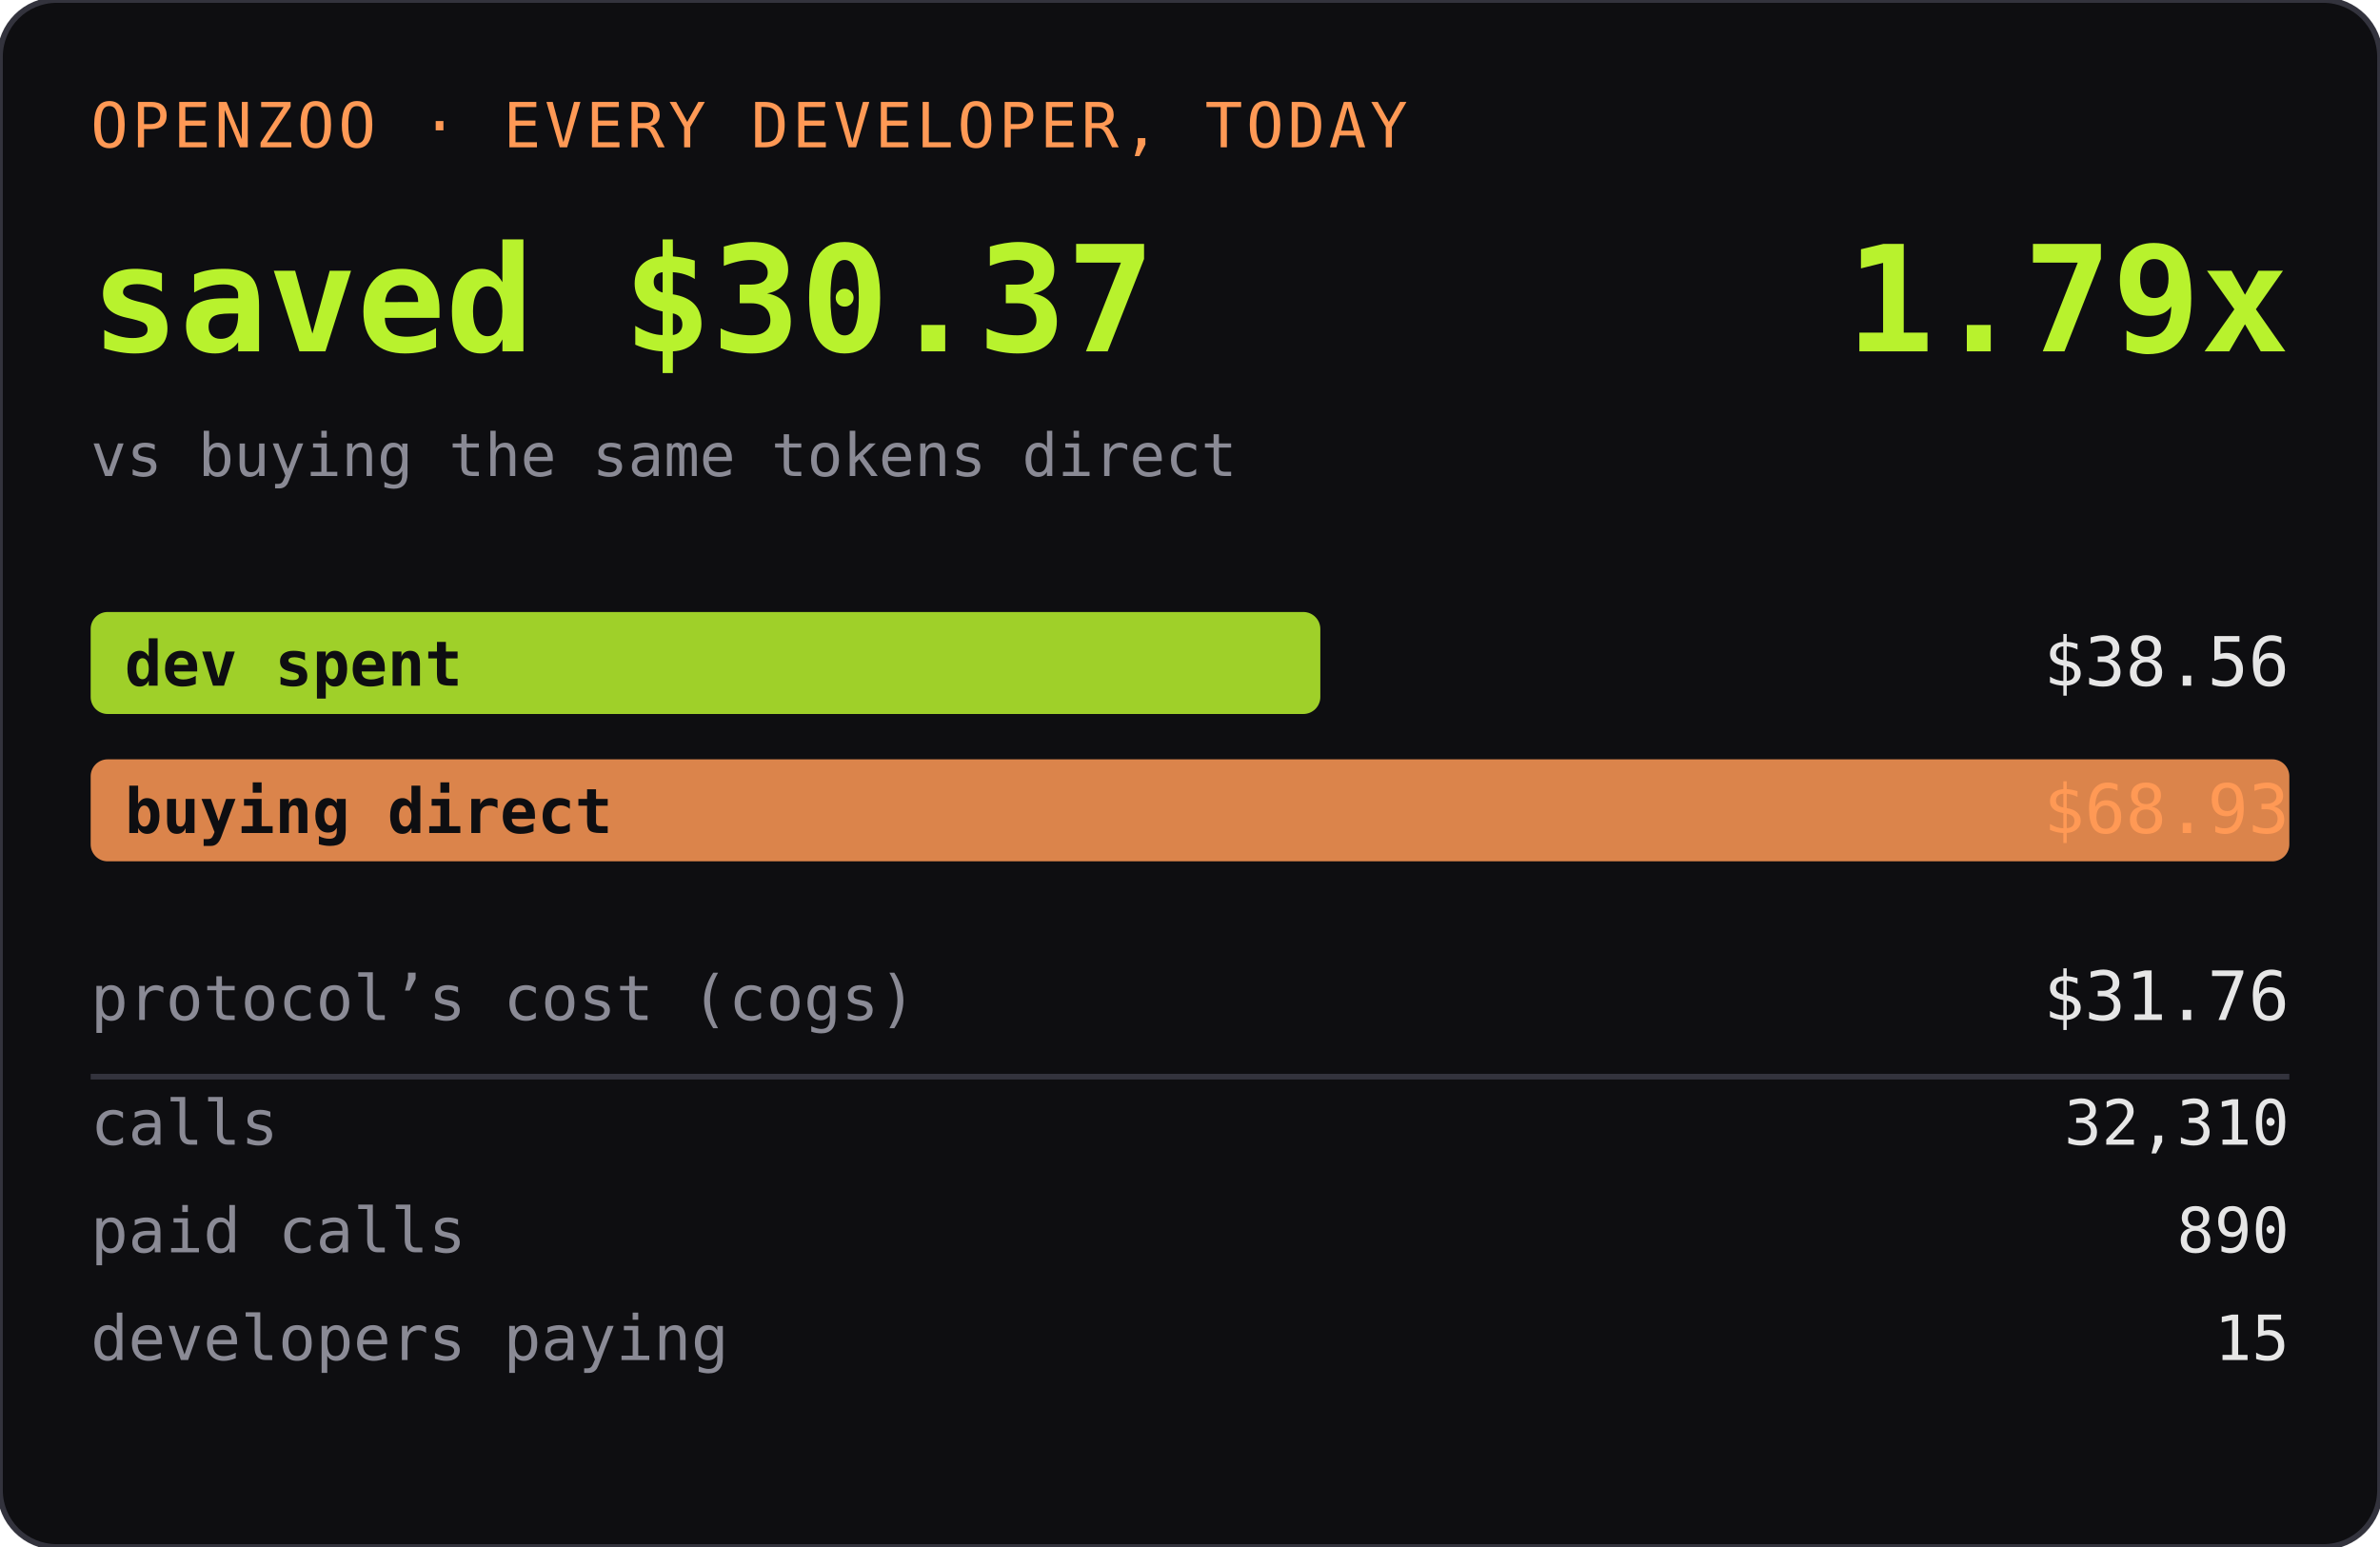
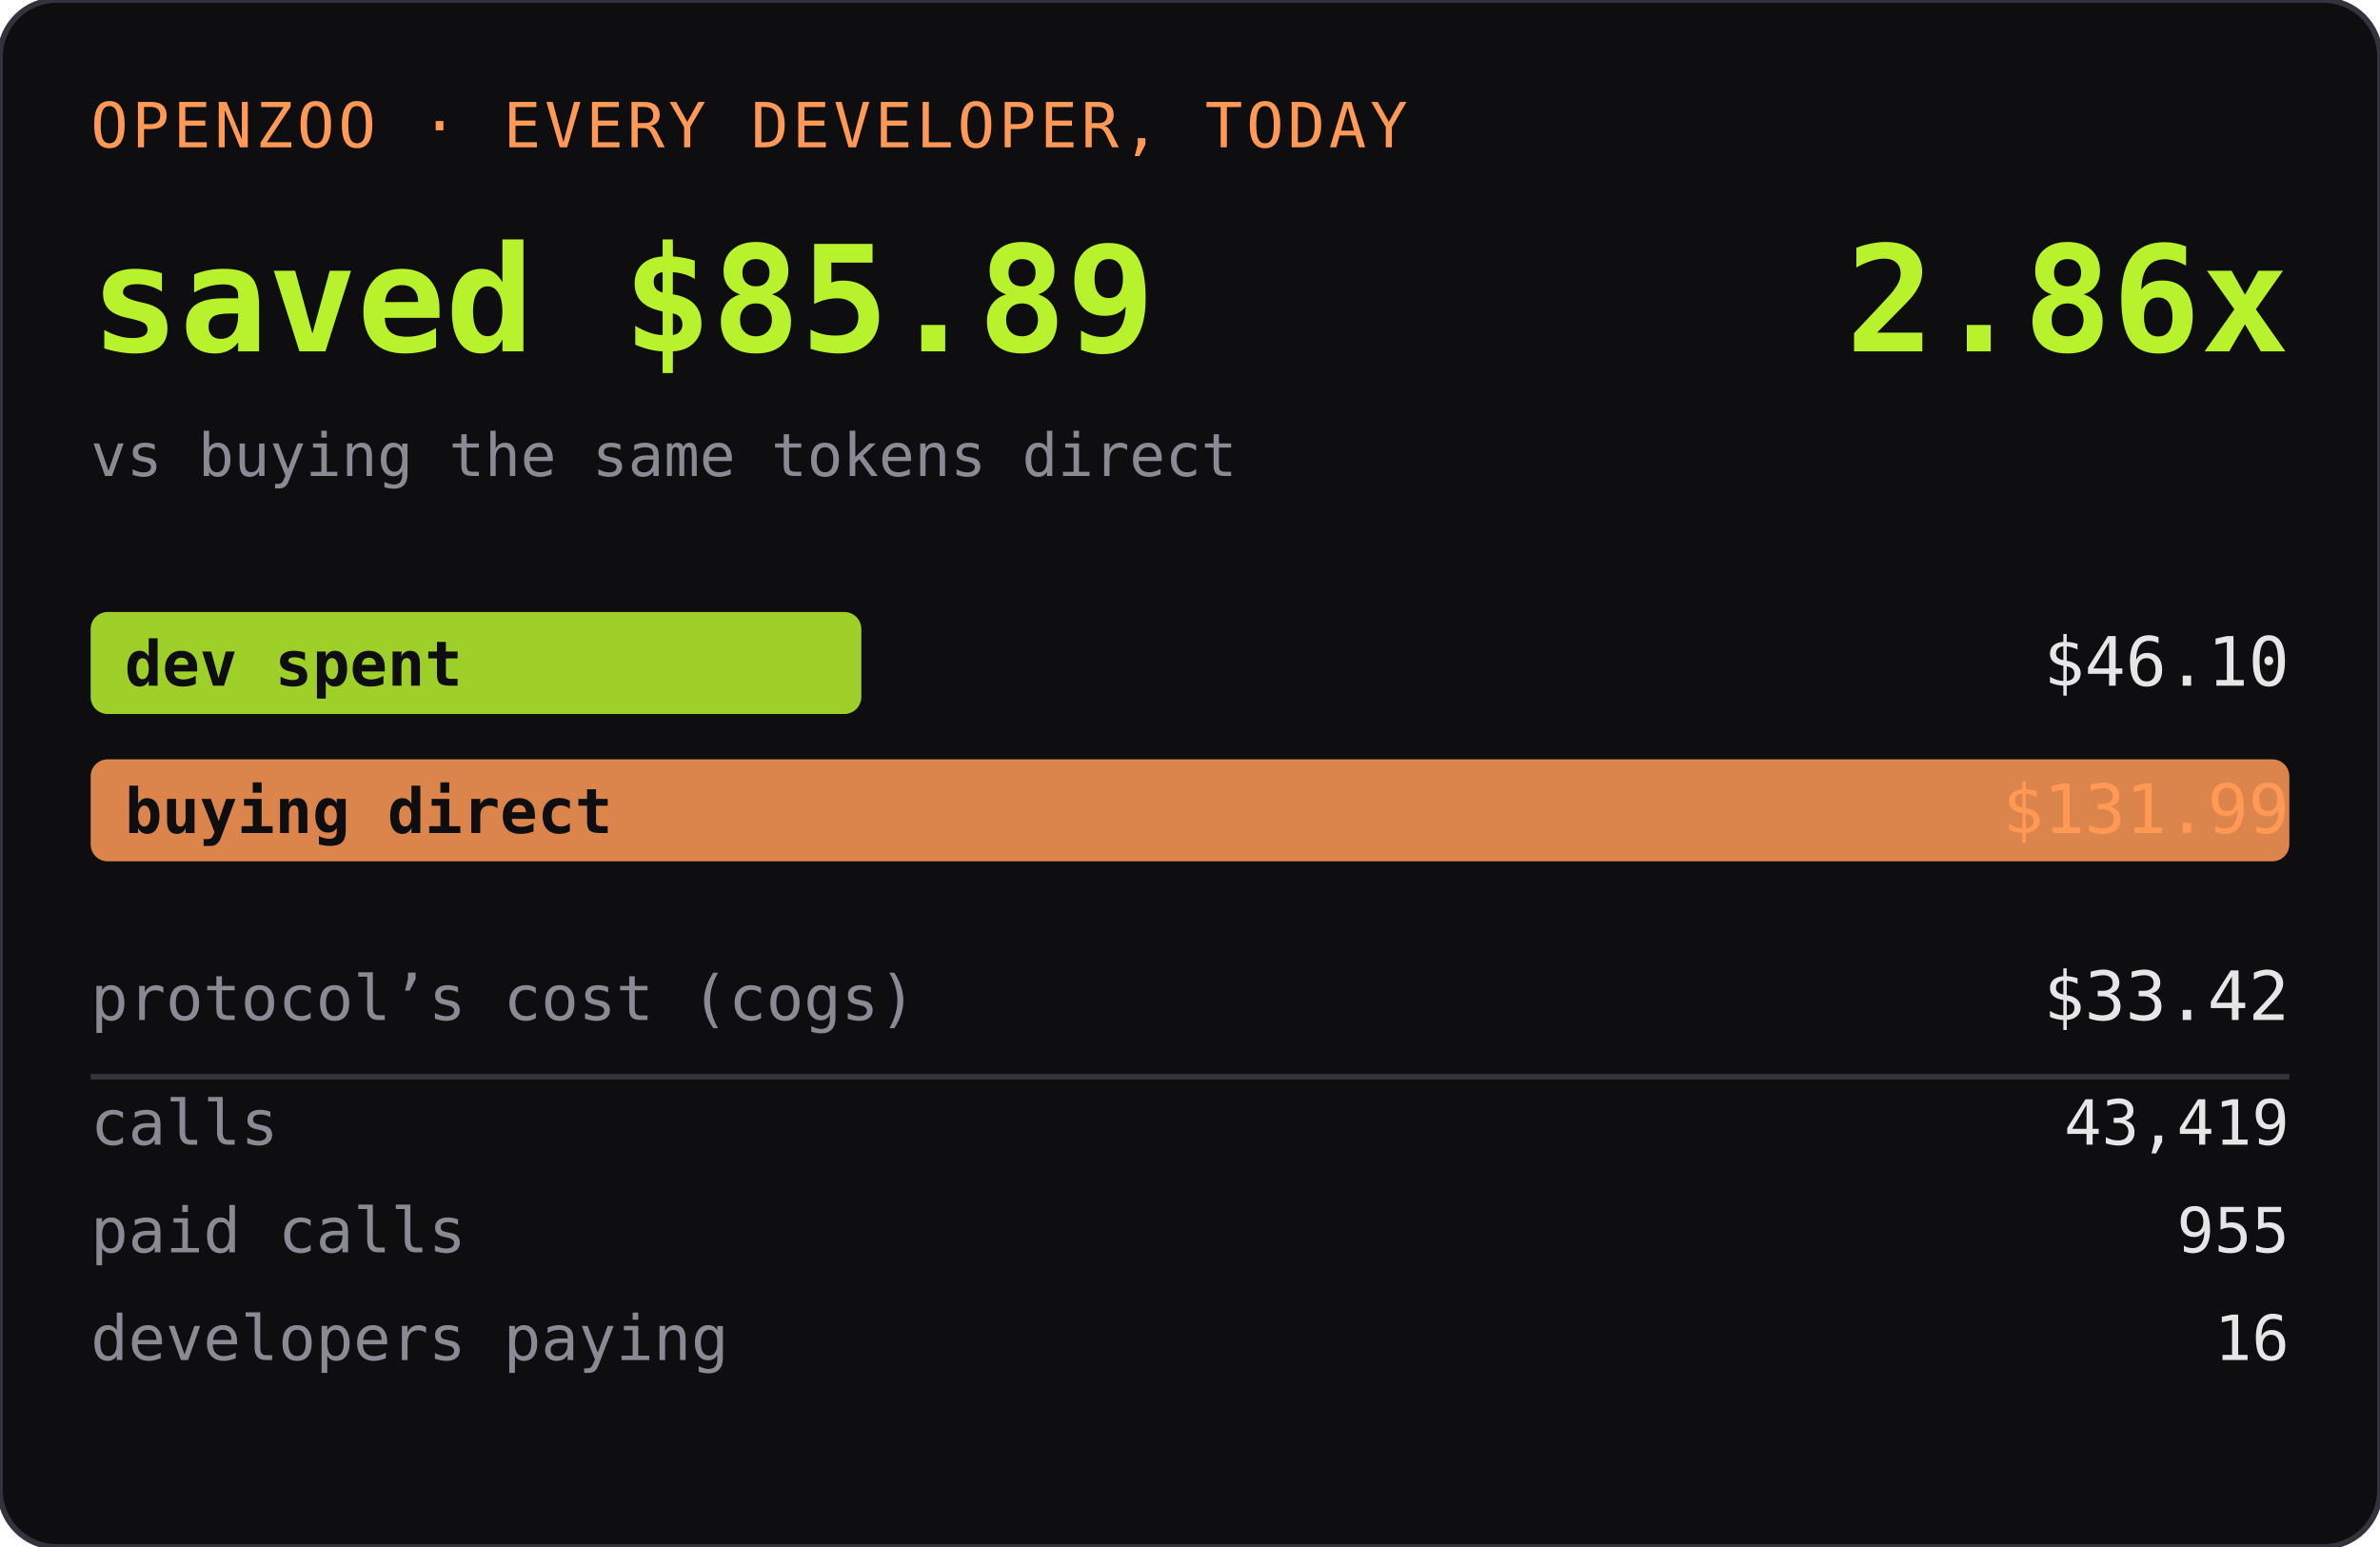
<svg xmlns="http://www.w3.org/2000/svg" width="420" height="273" role="img" aria-label="OPENZOO · EVERY DEVELOPER, TODAY">
  <rect width="420" height="273" rx="10" fill="#0e0e11" />
  <rect width="420" height="273" rx="10" fill="none" stroke="#33333d" />
  <text x="16" y="26" font-family="ui-monospace,SFMono-Regular,Menlo,monospace" font-size="11" fill="#ff9955" letter-spacing="0.06em">OPENZOO · EVERY DEVELOPER, TODAY</text>
-   <text x="16" y="62" font-family="ui-monospace,SFMono-Regular,Menlo,monospace" font-size="26" font-weight="600" fill="#b8f22d">saved $30.37</text>
-   <text x="404" y="62" text-anchor="end" font-family="ui-monospace,SFMono-Regular,Menlo,monospace" font-size="26" font-weight="600" fill="#b8f22d">1.79x</text>
+   <text x="16" y="62" font-family="ui-monospace,SFMono-Regular,Menlo,monospace" font-size="26" font-weight="600" fill="#b8f22d">saved $85.89</text>
+   <text x="404" y="62" text-anchor="end" font-family="ui-monospace,SFMono-Regular,Menlo,monospace" font-size="26" font-weight="600" fill="#b8f22d">2.86x</text>
  <text x="16" y="84" font-family="ui-monospace,SFMono-Regular,Menlo,monospace" font-size="10.5" fill="#8a8a95">vs buying the same tokens direct</text>
-   <rect x="16" y="108" width="217" height="18" rx="3" fill="#b8f22d" opacity="0.85" />
+   <rect x="16" y="108" width="136" height="18" rx="3" fill="#b8f22d" opacity="0.85" />
  <text x="22" y="121" font-family="ui-monospace,SFMono-Regular,Menlo,monospace" font-size="11" fill="#0e0e11" font-weight="600">dev spent</text>
-   <text x="404" y="121" text-anchor="end" font-family="ui-monospace,SFMono-Regular,Menlo,monospace" font-size="12" fill="#e6e6e6">$38.56</text>
+   <text x="404" y="121" text-anchor="end" font-family="ui-monospace,SFMono-Regular,Menlo,monospace" font-size="12" fill="#e6e6e6">$46.10</text>
  <rect x="16" y="134" width="388" height="18" rx="3" fill="#ff9955" opacity="0.85" />
  <text x="22" y="147" font-family="ui-monospace,SFMono-Regular,Menlo,monospace" font-size="11" fill="#0e0e11" font-weight="600">buying direct</text>
-   <text x="404" y="147" text-anchor="end" font-family="ui-monospace,SFMono-Regular,Menlo,monospace" font-size="12" fill="#ff9955">$68.93</text>
+   <text x="404" y="147" text-anchor="end" font-family="ui-monospace,SFMono-Regular,Menlo,monospace" font-size="12" fill="#ff9955">$131.99</text>
  <text x="16" y="180" font-family="ui-monospace,SFMono-Regular,Menlo,monospace" font-size="11" fill="#8a8a95">protocol’s cost (cogs)</text>
-   <text x="404" y="180" text-anchor="end" font-family="ui-monospace,SFMono-Regular,Menlo,monospace" font-size="12" fill="#e6e6e6">$31.76</text>
+   <text x="404" y="180" text-anchor="end" font-family="ui-monospace,SFMono-Regular,Menlo,monospace" font-size="12" fill="#e6e6e6">$33.42</text>
  <line x1="16" y1="190" x2="404" y2="190" stroke="#33333d" />
  <text x="16" y="202" font-family="ui-monospace,SFMono-Regular,Menlo,monospace" font-size="11" fill="#8a8a95">calls</text>
-   <text x="404" y="202" text-anchor="end" font-family="ui-monospace,SFMono-Regular,Menlo,monospace" font-size="11" fill="#e6e6e6">32,310</text>
+   <text x="404" y="202" text-anchor="end" font-family="ui-monospace,SFMono-Regular,Menlo,monospace" font-size="11" fill="#e6e6e6">43,419</text>
  <text x="16" y="221" font-family="ui-monospace,SFMono-Regular,Menlo,monospace" font-size="11" fill="#8a8a95">paid calls</text>
-   <text x="404" y="221" text-anchor="end" font-family="ui-monospace,SFMono-Regular,Menlo,monospace" font-size="11" fill="#e6e6e6">890</text>
+   <text x="404" y="221" text-anchor="end" font-family="ui-monospace,SFMono-Regular,Menlo,monospace" font-size="11" fill="#e6e6e6">955</text>
  <text x="16" y="240" font-family="ui-monospace,SFMono-Regular,Menlo,monospace" font-size="11" fill="#8a8a95">developers paying</text>
-   <text x="404" y="240" text-anchor="end" font-family="ui-monospace,SFMono-Regular,Menlo,monospace" font-size="11" fill="#e6e6e6">15</text>
+   <text x="404" y="240" text-anchor="end" font-family="ui-monospace,SFMono-Regular,Menlo,monospace" font-size="11" fill="#e6e6e6">16</text>
</svg>
